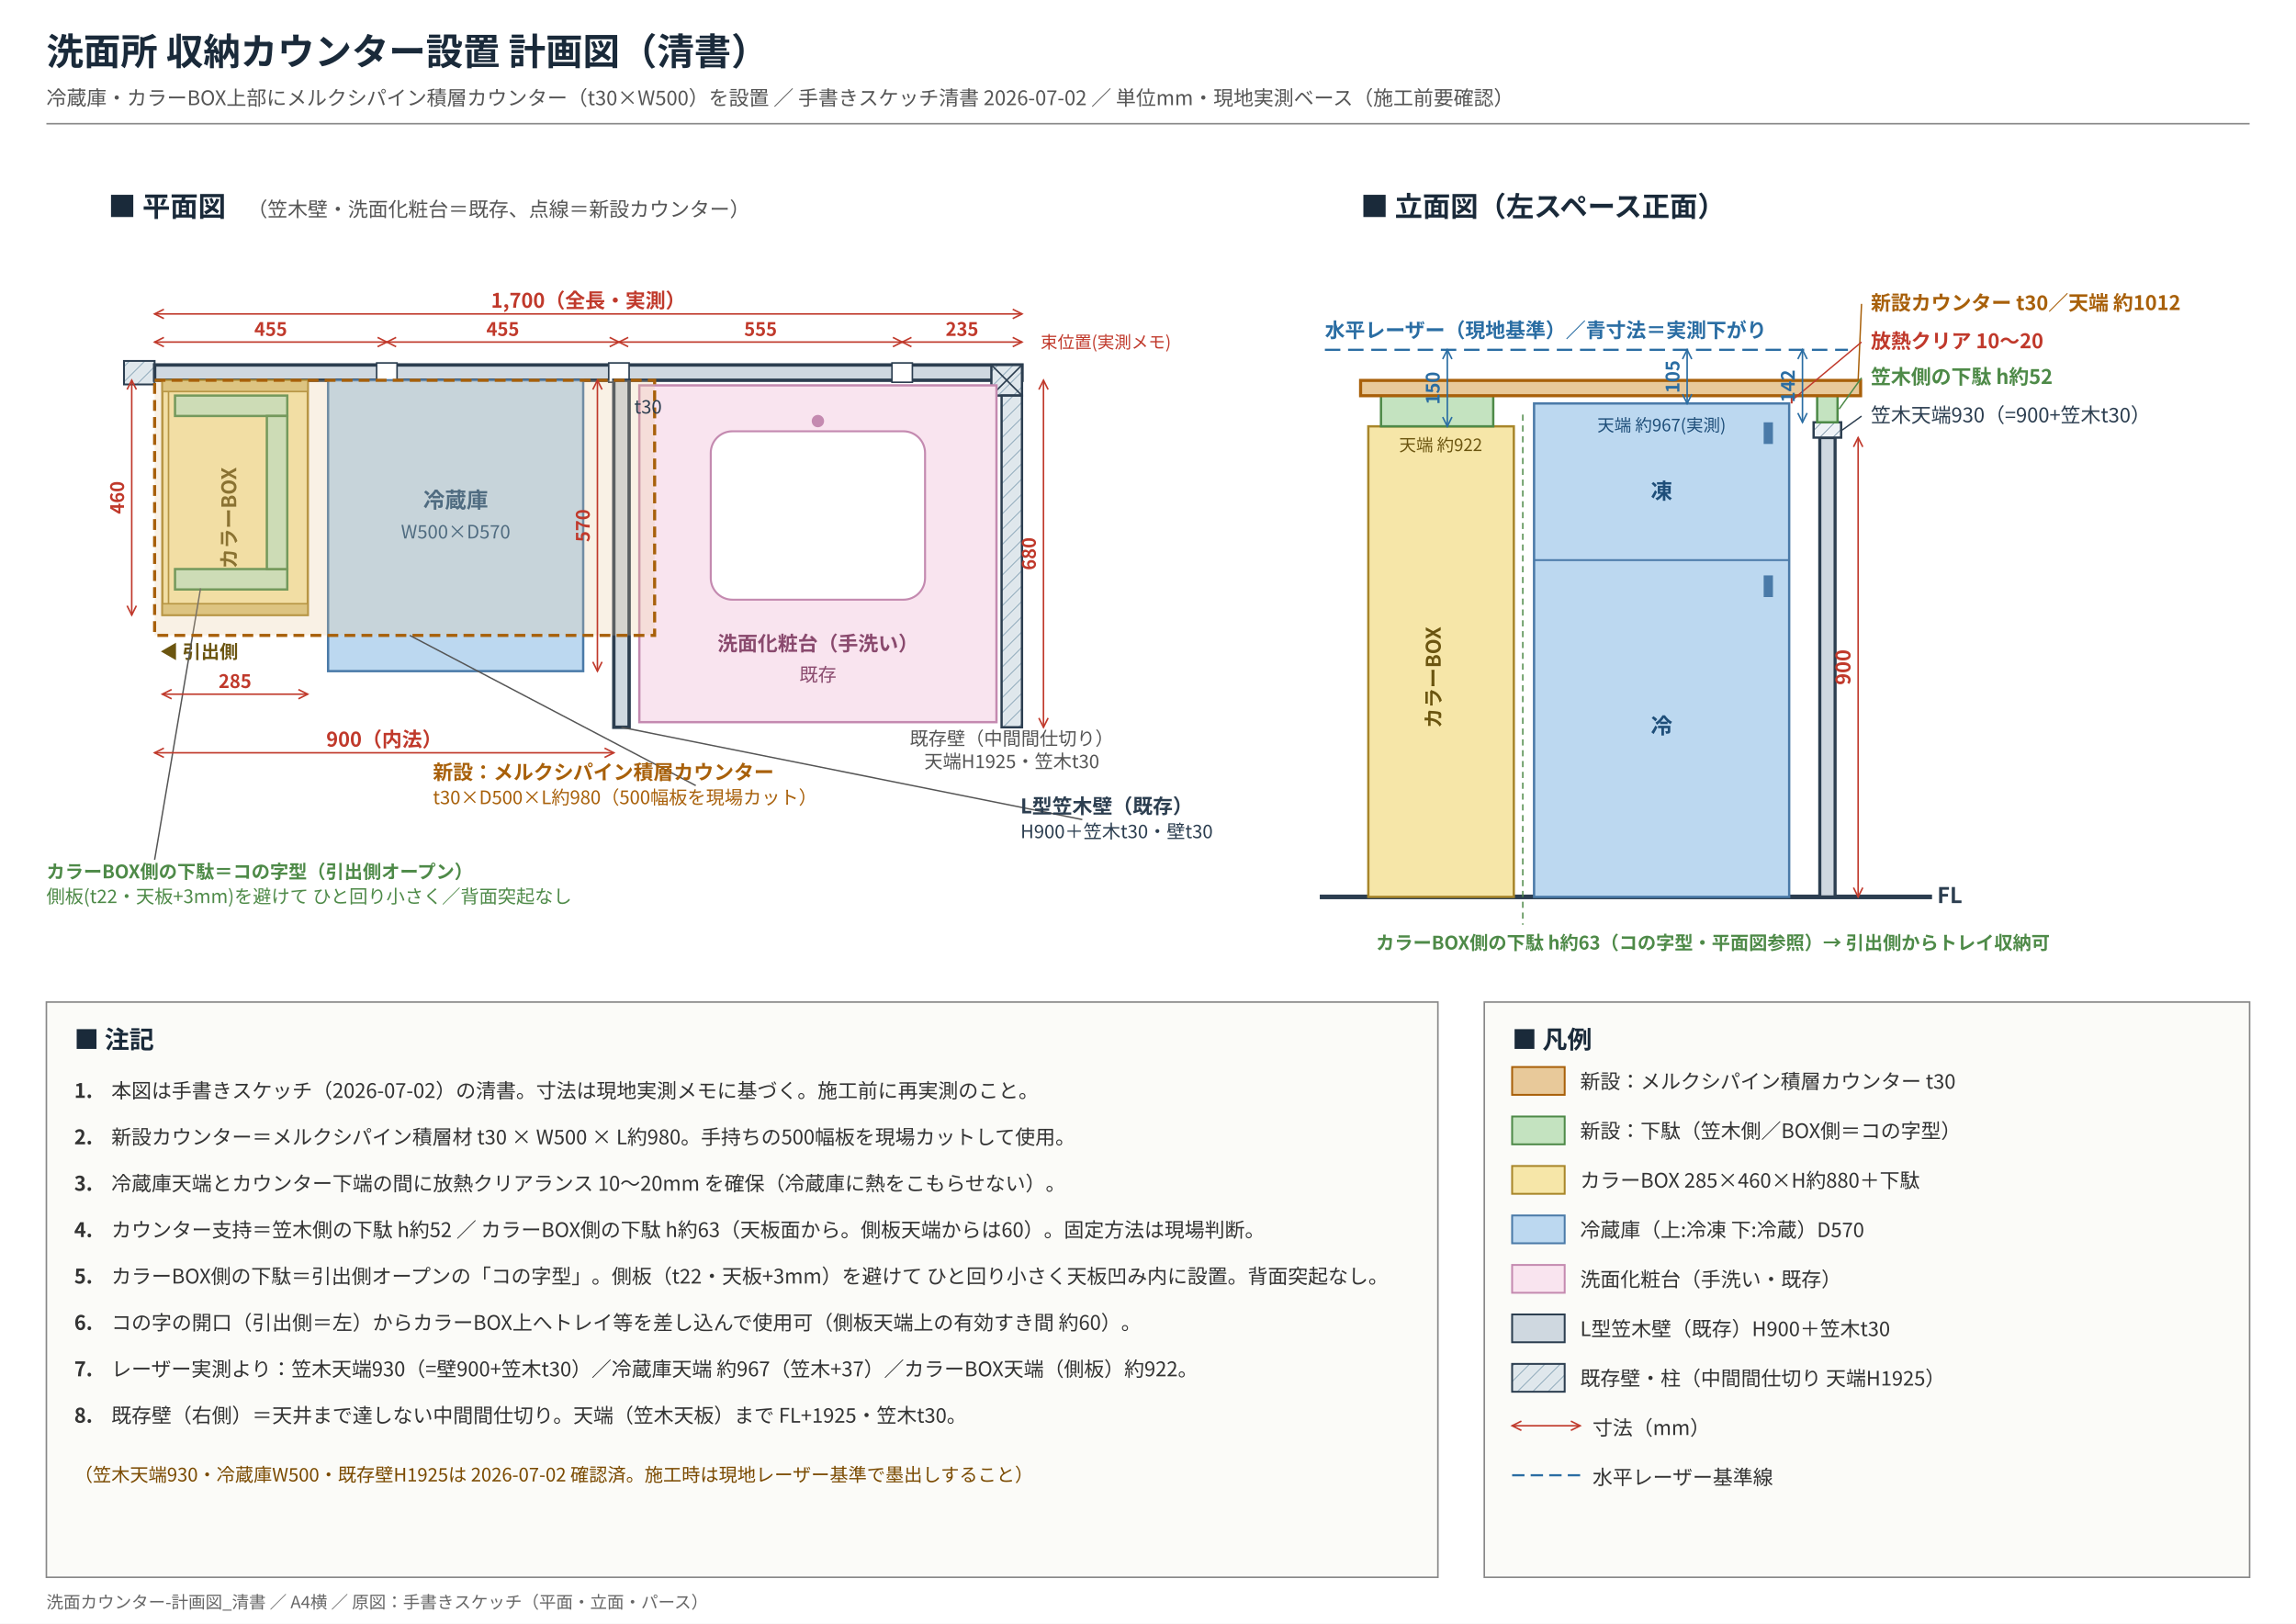
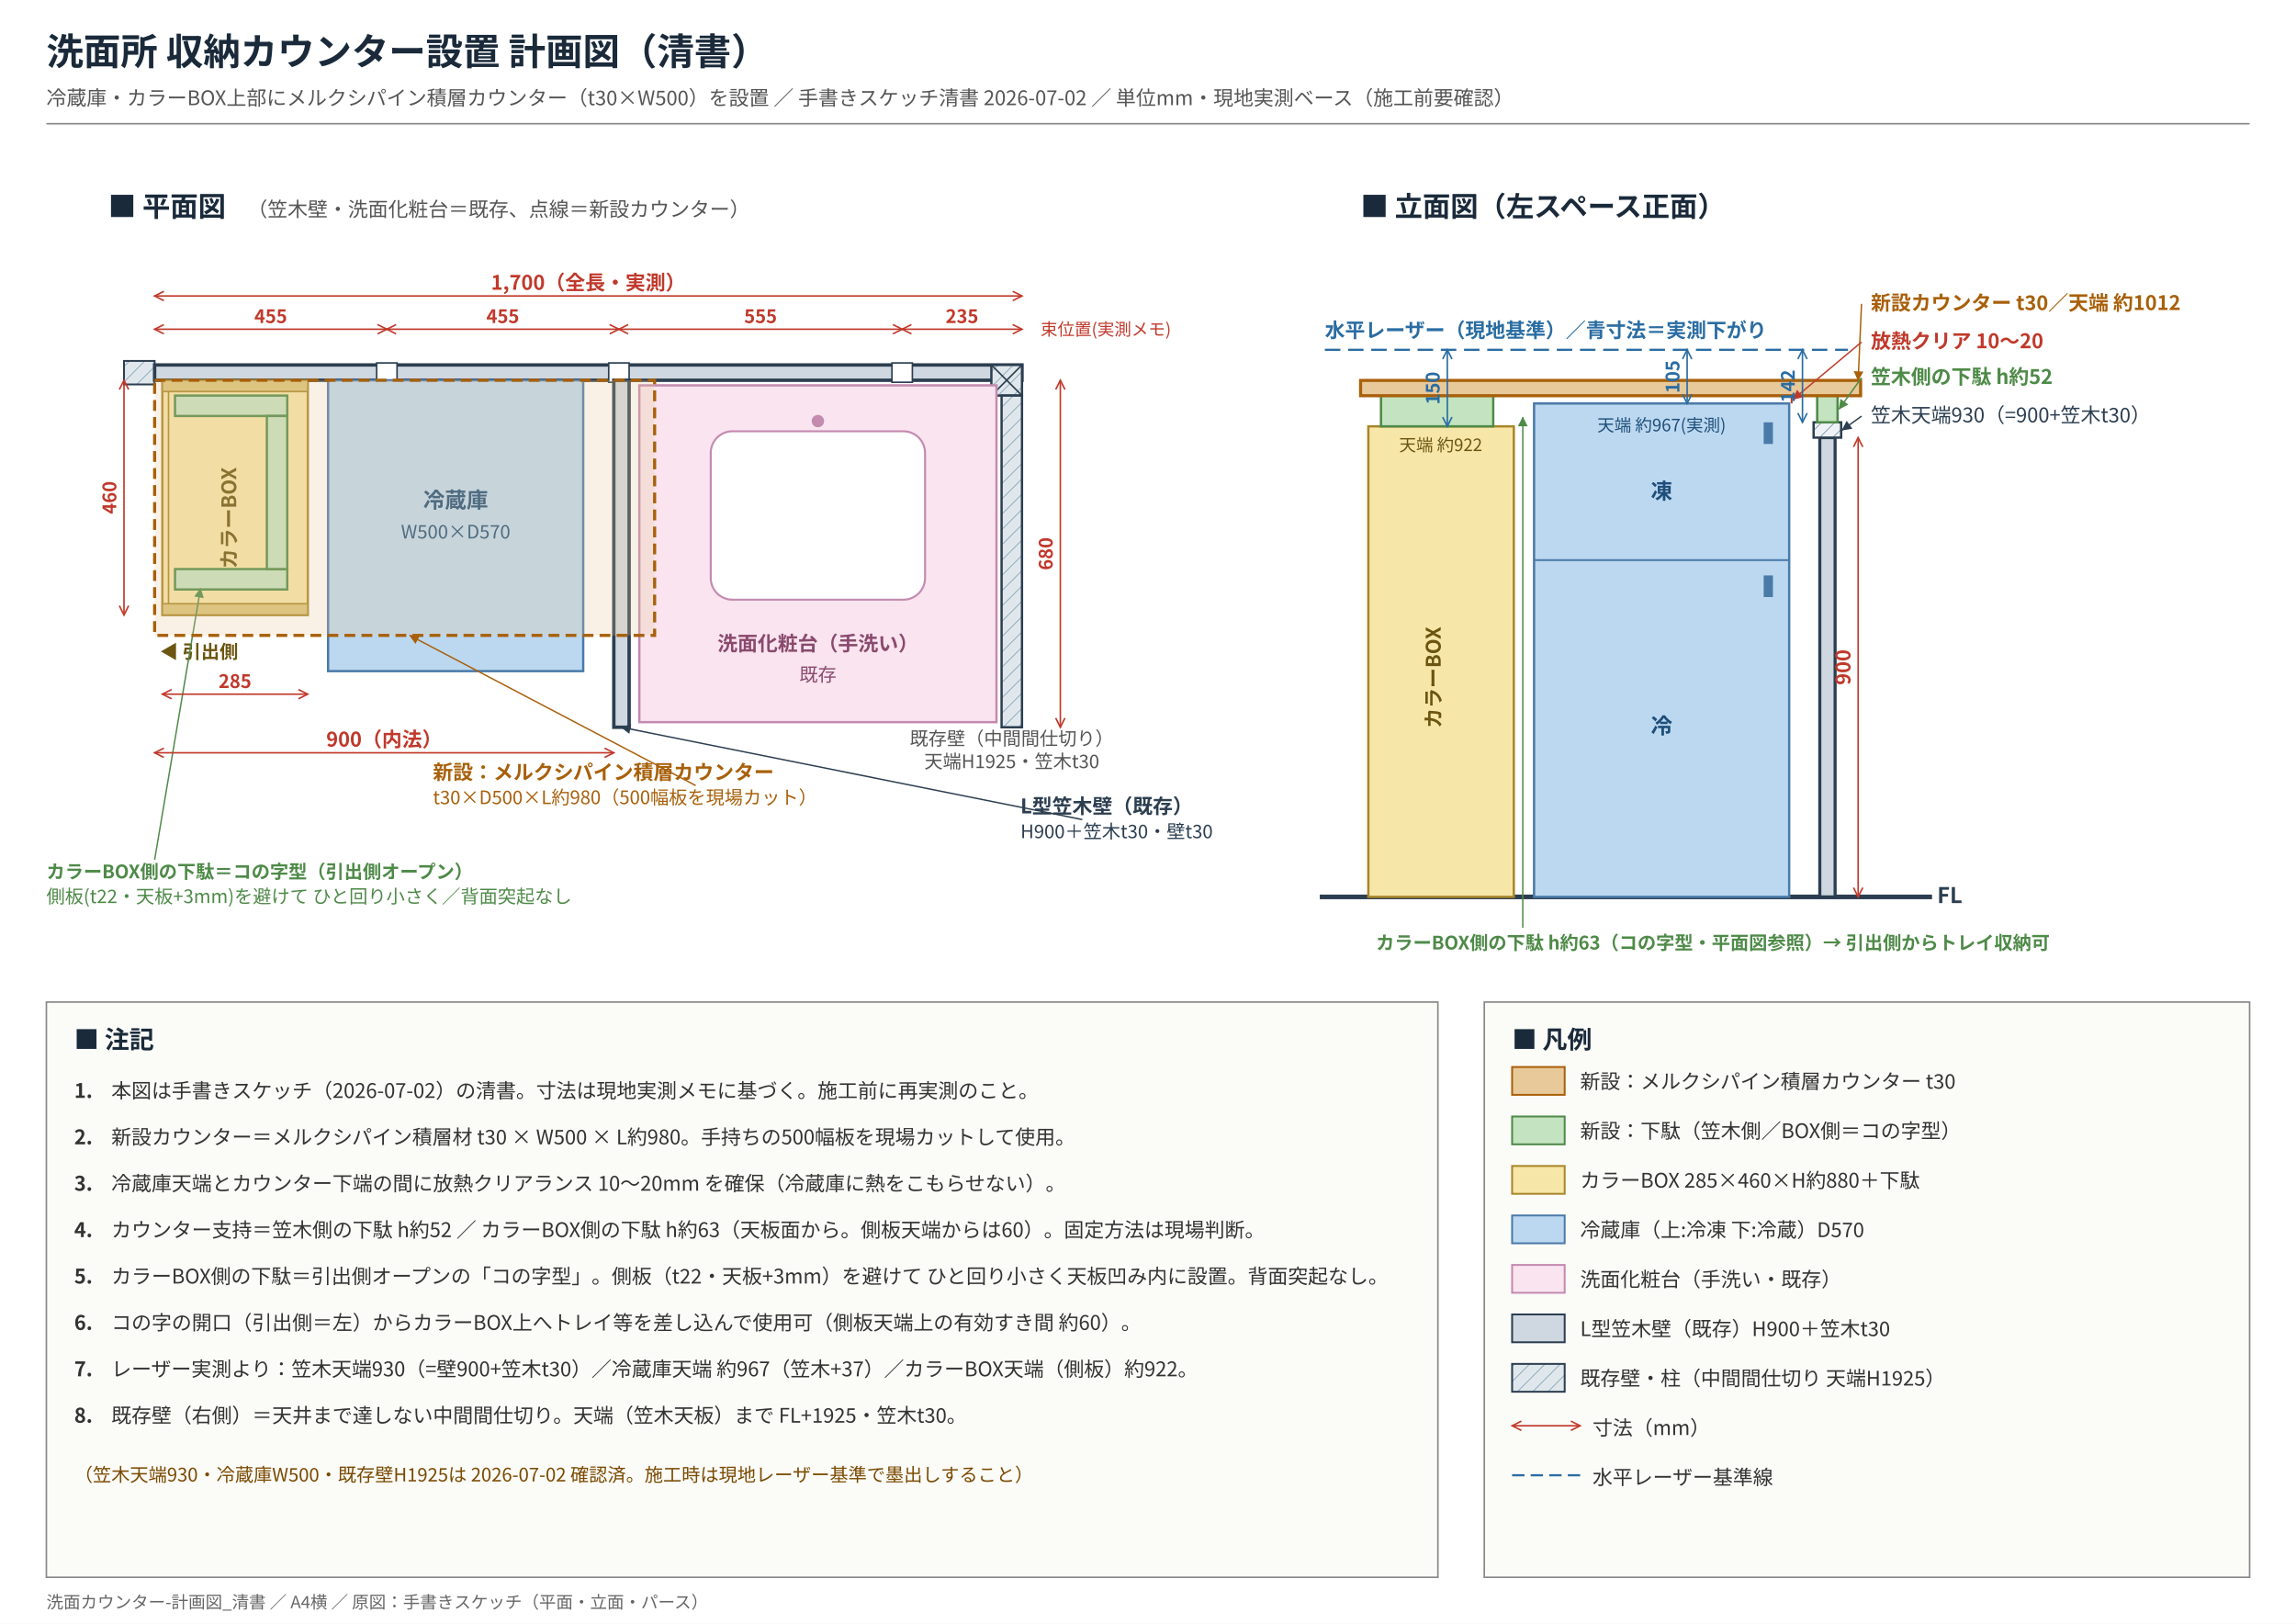
<svg xmlns="http://www.w3.org/2000/svg" viewBox="0 0 1485 1050" font-family="'Noto Sans CJK JP','Noto Sans JP',sans-serif">
  <defs>
    <marker id="dimS" markerWidth="10" markerHeight="10" refX="2" refY="5" orient="auto">
      <path d="M8,2 L2,5 L8,8" fill="none" stroke="#c0392b" stroke-width="1" />
    </marker>
    <marker id="dimE" markerWidth="10" markerHeight="10" refX="8" refY="5" orient="auto">
      <path d="M2,2 L8,5 L2,8" fill="none" stroke="#c0392b" stroke-width="1" />
    </marker>
    <marker id="dimSb" markerWidth="10" markerHeight="10" refX="2" refY="5" orient="auto">
      <path d="M8,2 L2,5 L8,8" fill="none" stroke="#2a6da3" stroke-width="1" />
    </marker>
    <marker id="dimEb" markerWidth="10" markerHeight="10" refX="8" refY="5" orient="auto">
      <path d="M2,2 L8,5 L2,8" fill="none" stroke="#2a6da3" stroke-width="1" />
    </marker>
    <pattern id="col" width="7" height="7" patternUnits="userSpaceOnUse" patternTransform="rotate(45)">
      <rect width="7" height="7" fill="#dfe7ec" />
      <line x1="0" y1="0" x2="0" y2="7" stroke="#9bb3c2" stroke-width="1.3" />
    </pattern>
    <pattern id="kasagi" width="6" height="6" patternUnits="userSpaceOnUse" patternTransform="rotate(45)">
      <rect width="6" height="6" fill="#eef2f6" />
      <line x1="0" y1="0" x2="0" y2="6" stroke="#7d94a6" stroke-width="1" />
    </pattern>
+     <marker id="la555" markerWidth="9" markerHeight="9" refX="8" refY="5" orient="auto">
+       <path d="M1.5,1.5 L8.5,5 L1.5,8.5 Z" fill="#555" />
+     </marker>
+     <marker id="laCTR" markerWidth="9" markerHeight="9" refX="8" refY="5" orient="auto">
+       <path d="M1.5,1.5 L8.5,5 L1.5,8.5 Z" fill="#a8600a" />
+     </marker>
+     <marker id="laWALL" markerWidth="9" markerHeight="9" refX="8" refY="5" orient="auto">
+       <path d="M1.5,1.5 L8.5,5 L1.5,8.5 Z" fill="#2c3e50" />
+     </marker>
+     <marker id="laGRN" markerWidth="9" markerHeight="9" refX="8" refY="5" orient="auto">
+       <path d="M1.5,1.5 L8.5,5 L1.5,8.5 Z" fill="#4e8a48" />
+     </marker>
+     <marker id="laDIM" markerWidth="9" markerHeight="9" refX="8" refY="5" orient="auto">
+       <path d="M1.5,1.5 L8.5,5 L1.5,8.5 Z" fill="#c0392b" />
+     </marker>
+     <marker id="laBRN" markerWidth="9" markerHeight="9" refX="8" refY="5" orient="auto">
+       <path d="M1.5,1.5 L8.5,5 L1.5,8.5 Z" fill="#6b5510" />
+     </marker>
  </defs>
  <rect x="0" y="0" width="1485" height="1050" fill="#ffffff" />
  <text x="30.0" y="42.0" font-size="24" fill="#1a2a3a" text-anchor="start" font-weight="bold">洗面所 収納カウンター設置 計画図（清書）</text>
  <text x="30.0" y="68.0" font-size="13" fill="#555" text-anchor="start">冷蔵庫・カラーBOX上部にメルクシパイン積層カウンター（t30×W500）を設置 ／ 手書きスケッチ清書 2026-07-02 ／ 単位mm・現地実測ベース（施工前要確認）</text>
  <line x1="30" y1="80" x2="1455" y2="80" stroke="#888" stroke-width="1" />
  <text x="70.0" y="140.0" font-size="18" fill="#1a2a3a" text-anchor="start" font-weight="bold">■ 平面図</text>
  <text x="160.0" y="140.0" font-size="13" fill="#555" text-anchor="start">（笠木壁・洗面化粧台＝既存、点線＝新設カウンター）</text>
  <rect x="80.2" y="233.4" width="19.8" height="15.2" fill="url(#col)" stroke="#2c3e50" stroke-width="1.2" />
  <rect x="100.0" y="236.0" width="561.0" height="9.9" fill="#cfd8e0" stroke="#2c3e50" stroke-width="2.2" />
  <rect x="243.6" y="234.7" width="13.2" height="12.5" fill="#ffffff" stroke="#2c3e50" stroke-width="1.0" />
  <rect x="393.7" y="234.7" width="13.2" height="12.5" fill="#ffffff" stroke="#2c3e50" stroke-width="1.0" />
  <rect x="576.9" y="234.7" width="13.2" height="12.5" fill="#ffffff" stroke="#2c3e50" stroke-width="1.0" />
  <rect x="397.0" y="245.9" width="9.9" height="224.4" fill="#cfd8e0" stroke="#2c3e50" stroke-width="2.2" />
  <rect x="641.2" y="236.0" width="19.8" height="19.8" fill="url(#col)" stroke="#2c3e50" stroke-width="1.5" />
  <line x1="641.2" y1="236.0" x2="661.0" y2="255.8" stroke="#2c3e50" stroke-width="1" />
  <line x1="661.0" y1="236.0" x2="641.2" y2="255.8" stroke="#2c3e50" stroke-width="1" />
  <rect x="647.8" y="255.8" width="13.2" height="214.5" fill="url(#col)" stroke="#2c3e50" stroke-width="1.5" />
  <text x="654.4" y="481.9" font-size="12" fill="#555" text-anchor="middle">既存壁（中間間仕切り）</text>
  <text x="654.4" y="496.7" font-size="12" fill="#555" text-anchor="middle">天端H1925・笠木t30</text>
  <rect x="105.0" y="245.9" width="94.1" height="151.8" fill="#f6e6a8" stroke="#a8862a" stroke-width="1.5" />
  <line x1="109.0" y1="245.9" x2="109.0" y2="397.7" stroke="#a8862a" stroke-width="1" />
  <rect x="105.0" y="245.9" width="94.1" height="7.3" fill="#d9c37a" stroke="#a8862a" stroke-width="1.0" />
  <rect x="105.0" y="390.4" width="94.1" height="7.3" fill="#d9c37a" stroke="#a8862a" stroke-width="1.0" />
  <text x="152.8" y="335.0" font-size="13" fill="#6b5510" text-anchor="middle" font-weight="bold" transform="rotate(-90 152.8 335.0)">カラーBOX</text>
  <rect x="113.2" y="255.8" width="72.6" height="13.2" fill="#c4e3c0" stroke="#4e8a48" stroke-width="1.5" />
  <rect x="113.2" y="368.0" width="72.6" height="13.2" fill="#c4e3c0" stroke="#4e8a48" stroke-width="1.5" />
  <rect x="172.6" y="269.0" width="13.2" height="99.0" fill="#c4e3c0" stroke="#4e8a48" stroke-width="1.5" />
  <text x="103.3" y="425.8" font-size="12" fill="#6b5510" text-anchor="start" font-weight="bold">◀ 引出側</text>
-   <line x1="100.0" y1="556.0" x2="129.7" y2="380.5" stroke="#555" stroke-width="0.9" />
+   <line x1="100.0" y1="556.0" x2="129.7" y2="380.5" stroke="#4e8a48" stroke-width="0.9" marker-end="url(#laGRN)" />
  <text x="30.0" y="568.0" font-size="12" fill="#4e8a48" text-anchor="start" font-weight="bold">カラーBOX側の下駄＝コの字型（引出側オープン）</text>
  <text x="30.0" y="584.0" font-size="12" fill="#4e8a48" text-anchor="start">側板(t22・天板+3mm)を避けて ひと回り小さく／背面突起なし</text>
  <rect x="212.2" y="245.9" width="165.0" height="188.1" fill="#bcd8f0" stroke="#4a7aa8" stroke-width="1.5" />
  <text x="294.7" y="328.4" font-size="14" fill="#1e4e79" text-anchor="middle" font-weight="bold">冷蔵庫</text>
  <text x="294.7" y="348.2" font-size="12" fill="#1e4e79" text-anchor="middle">W500×D570</text>
  <rect x="413.5" y="249.2" width="231.0" height="217.8" fill="#f9e4ef" stroke="#c48ab0" stroke-width="1.5" />
  <rect x="459.7" y="278.9" width="138.6" height="108.9" rx="14" fill="#ffffff" stroke="#c48ab0" stroke-width="1.3" />
  <circle cx="529.0" cy="272.3" r="4" fill="#c48ab0" />
  <text x="529.0" y="420.8" font-size="13" fill="#8a4a6e" text-anchor="middle" font-weight="bold">洗面化粧台（手洗い）</text>
  <text x="529.0" y="440.6" font-size="12" fill="#8a4a6e" text-anchor="middle">既存</text>
  <rect x="100.0" y="245.9" width="323.4" height="165.0" fill="#e8c99a" stroke="#a8600a" stroke-width="2.0" stroke-dasharray="7 4" fill-opacity="0.25" />
-   <line x1="265.0" y1="410.9" x2="450.0" y2="508.0" stroke="#555" stroke-width="0.9" />
+   <line x1="450.0" y1="508.0" x2="265.0" y2="410.9" stroke="#a8600a" stroke-width="0.9" marker-end="url(#laCTR)" />
  <text x="280.0" y="504.0" font-size="13" fill="#a8600a" text-anchor="start" font-weight="bold">新設：メルクシパイン積層カウンター</text>
  <text x="280.0" y="520.0" font-size="12" fill="#a8600a" text-anchor="start">t30×D500×L約980（500幅板を現場カット）</text>
-   <line x1="401.9" y1="470.3" x2="700.0" y2="530.0" stroke="#555" stroke-width="0.9" />
+   <line x1="700.0" y1="530.0" x2="401.9" y2="470.3" stroke="#2c3e50" stroke-width="0.9" marker-end="url(#laWALL)" />
  <text x="660.0" y="526.0" font-size="13" fill="#2c3e50" text-anchor="start" font-weight="bold">L型笠木壁（既存）</text>
  <text x="660.0" y="542.0" font-size="12" fill="#2c3e50" text-anchor="start">H900＋笠木t30・壁t30</text>
-   <text x="410.2" y="267.4" font-size="12" fill="#2c3e50" text-anchor="start">t30</text>
-   <line x1="100.0" y1="203.0" x2="661.0" y2="203.0" stroke="#c0392b" stroke-width="1" marker-start="url(#dimS)" marker-end="url(#dimE)" />
-   <text x="380.5" y="199.0" font-size="13" fill="#c0392b" text-anchor="middle" font-weight="bold">1,700（全長・実測）</text>
-   <line x1="100.0" y1="221.2" x2="250.2" y2="221.2" stroke="#c0392b" stroke-width="1" marker-start="url(#dimS)" marker-end="url(#dimE)" />
-   <text x="175.1" y="217.2" font-size="12" fill="#c0392b" text-anchor="middle" font-weight="bold">455</text>
-   <line x1="250.2" y1="221.2" x2="400.3" y2="221.2" stroke="#c0392b" stroke-width="1" marker-start="url(#dimS)" marker-end="url(#dimE)" />
-   <text x="325.2" y="217.2" font-size="12" fill="#c0392b" text-anchor="middle" font-weight="bold">455</text>
-   <line x1="400.3" y1="221.2" x2="583.5" y2="221.2" stroke="#c0392b" stroke-width="1" marker-start="url(#dimS)" marker-end="url(#dimE)" />
-   <text x="491.9" y="217.2" font-size="12" fill="#c0392b" text-anchor="middle" font-weight="bold">555</text>
-   <line x1="583.5" y1="221.2" x2="661.0" y2="221.2" stroke="#c0392b" stroke-width="1" marker-start="url(#dimS)" marker-end="url(#dimE)" />
-   <text x="622.2" y="217.2" font-size="12" fill="#c0392b" text-anchor="middle" font-weight="bold">235</text>
-   <text x="673.0" y="225.2" font-size="11" fill="#c0392b" text-anchor="start">束位置(実測メモ)</text>
+   <line x1="100.0" y1="191.4" x2="661.0" y2="191.4" stroke="#c0392b" stroke-width="1" marker-start="url(#dimS)" marker-end="url(#dimE)" />
+   <text x="380.5" y="187.4" font-size="13" fill="#c0392b" text-anchor="middle" font-weight="bold">1,700（全長・実測）</text>
+   <line x1="100.0" y1="212.9" x2="250.2" y2="212.9" stroke="#c0392b" stroke-width="1" marker-start="url(#dimS)" marker-end="url(#dimE)" />
+   <text x="175.1" y="208.9" font-size="12" fill="#c0392b" text-anchor="middle" font-weight="bold">455</text>
+   <line x1="250.2" y1="212.9" x2="400.3" y2="212.9" stroke="#c0392b" stroke-width="1" marker-start="url(#dimS)" marker-end="url(#dimE)" />
+   <text x="325.2" y="208.9" font-size="12" fill="#c0392b" text-anchor="middle" font-weight="bold">455</text>
+   <line x1="400.3" y1="212.9" x2="583.5" y2="212.9" stroke="#c0392b" stroke-width="1" marker-start="url(#dimS)" marker-end="url(#dimE)" />
+   <text x="491.9" y="208.9" font-size="12" fill="#c0392b" text-anchor="middle" font-weight="bold">555</text>
+   <line x1="583.5" y1="212.9" x2="661.0" y2="212.9" stroke="#c0392b" stroke-width="1" marker-start="url(#dimS)" marker-end="url(#dimE)" />
+   <text x="622.2" y="208.9" font-size="12" fill="#c0392b" text-anchor="middle" font-weight="bold">235</text>
+   <text x="673.0" y="216.9" font-size="11" fill="#c0392b" text-anchor="start">束位置(実測メモ)</text>
  <line x1="100.0" y1="486.8" x2="397.0" y2="486.8" stroke="#c0392b" stroke-width="1" marker-start="url(#dimS)" marker-end="url(#dimE)" />
  <text x="248.5" y="482.8" font-size="13" fill="#c0392b" text-anchor="middle" font-weight="bold">900（内法）</text>
  <line x1="105.0" y1="448.9" x2="199.0" y2="448.9" stroke="#c0392b" stroke-width="1" marker-start="url(#dimS)" marker-end="url(#dimE)" />
  <text x="152.0" y="444.9" font-size="12" fill="#c0392b" text-anchor="middle" font-weight="bold">285</text>
-   <line x1="85.2" y1="245.9" x2="85.2" y2="397.7" stroke="#c0392b" stroke-width="1" marker-start="url(#dimS)" marker-end="url(#dimE)" />
-   <text x="80.2" y="321.8" font-size="12" fill="#c0392b" text-anchor="middle" font-weight="bold" transform="rotate(-90 80.2 321.8)">460</text>
-   <line x1="386.4" y1="245.9" x2="386.4" y2="434.0" stroke="#c0392b" stroke-width="1" marker-start="url(#dimS)" marker-end="url(#dimE)" />
-   <text x="381.4" y="339.9" font-size="12" fill="#c0392b" text-anchor="middle" font-weight="bold" transform="rotate(-90 381.4 339.9)">570</text>
-   <line x1="674.9" y1="245.9" x2="674.9" y2="470.3" stroke="#c0392b" stroke-width="1" marker-start="url(#dimS)" marker-end="url(#dimE)" />
-   <text x="669.9" y="358.1" font-size="12" fill="#c0392b" text-anchor="middle" font-weight="bold" transform="rotate(-90 669.9 358.1)">680</text>
+   <line x1="80.2" y1="245.9" x2="80.2" y2="397.7" stroke="#c0392b" stroke-width="1" marker-start="url(#dimS)" marker-end="url(#dimE)" />
+   <text x="75.2" y="321.8" font-size="12" fill="#c0392b" text-anchor="middle" font-weight="bold" transform="rotate(-90 75.2 321.8)">460</text>
+   <line x1="685.8" y1="245.9" x2="685.8" y2="470.3" stroke="#c0392b" stroke-width="1" marker-start="url(#dimS)" marker-end="url(#dimE)" />
+   <text x="680.8" y="358.1" font-size="12" fill="#c0392b" text-anchor="middle" font-weight="bold" transform="rotate(-90 680.8 358.1)">680</text>
  <text x="880.0" y="140.0" font-size="18" fill="#1a2a3a" text-anchor="start" font-weight="bold">■ 立面図（左スペース正面）</text>
  <line x1="853.6" y1="580.0" x2="1249.6" y2="580.0" stroke="#2c3e50" stroke-width="3" />
  <text x="1252.9" y="584.0" font-size="14" fill="#2c3e50" text-anchor="start" font-weight="bold">FL</text>
  <rect x="885.0" y="275.7" width="94.1" height="304.3" fill="#f6e6a8" stroke="#a8862a" stroke-width="1.5" />
  <text x="931.8" y="438.1" font-size="13" fill="#6b5510" text-anchor="middle" font-weight="bold" transform="rotate(-90 931.8 438.1)">カラーBOX</text>
  <text x="931.8" y="291.7" font-size="11" fill="#6b5510" text-anchor="middle">天端 約922</text>
  <rect x="992.2" y="260.9" width="165.0" height="319.1" fill="#bcd8f0" stroke="#4a7aa8" stroke-width="1.5" />
  <line x1="992.2" y1="362.2" x2="1157.2" y2="362.2" stroke="#4a7aa8" stroke-width="1.2" />
  <text x="1074.7" y="278.9" font-size="11" fill="#1e4e79" text-anchor="middle">天端 約967(実測)</text>
  <text x="1074.7" y="322.6" font-size="14" fill="#1e4e79" text-anchor="middle" font-weight="bold">凍</text>
  <text x="1074.7" y="474.4" font-size="14" fill="#1e4e79" text-anchor="middle" font-weight="bold">冷</text>
  <rect x="1140.7" y="372.1" width="6" height="14" fill="#4a7aa8" />
  <rect x="1140.7" y="273.1" width="6" height="14" fill="#4a7aa8" />
  <rect x="1177.0" y="283.0" width="9.9" height="297.0" fill="#cfd8e0" stroke="#2c3e50" stroke-width="2.0" />
  <rect x="1173.0" y="273.1" width="17.8" height="9.9" fill="url(#kasagi)" stroke="#2c3e50" stroke-width="1.5" />
  <rect x="1175.3" y="255.9" width="13.2" height="17.2" fill="#c4e3c0" stroke="#4e8a48" stroke-width="1.5" />
  <rect x="893.2" y="255.9" width="72.6" height="19.8" fill="#c4e3c0" stroke="#4e8a48" stroke-width="1.5" />
  <rect x="880.0" y="246.0" width="323.4" height="9.9" fill="#e8c99a" stroke="#a8600a" stroke-width="2.0" />
  <line x1="1158.8" y1="260.9" x2="1158.8" y2="255.9" stroke="#c0392b" stroke-width="1.2" />
-   <line x1="1204.0" y1="196.5" x2="1201.8" y2="246.0" stroke="#a8600a" stroke-width="0.9" />
+   <line x1="1204.0" y1="196.5" x2="1201.8" y2="246.0" stroke="#a8600a" stroke-width="0.9" marker-end="url(#laCTR)" />
  <text x="1210.0" y="200.5" font-size="13" fill="#a8600a" text-anchor="start" font-weight="bold">新設カウンター t30／天端 約1012</text>
-   <line x1="1204.0" y1="221.2" x2="1159.8" y2="258.2" stroke="#c0392b" stroke-width="0.9" />
+   <line x1="1204.0" y1="221.2" x2="1159.8" y2="258.2" stroke="#c0392b" stroke-width="0.9" marker-end="url(#laDIM)" />
  <text x="1210.0" y="225.2" font-size="13" fill="#c0392b" text-anchor="start" font-weight="bold">放熱クリア 10〜20</text>
-   <line x1="1204.0" y1="244.3" x2="1189.5" y2="264.5" stroke="#4e8a48" stroke-width="0.9" />
+   <line x1="1204.0" y1="244.3" x2="1189.5" y2="264.5" stroke="#4e8a48" stroke-width="0.9" marker-end="url(#laGRN)" />
  <text x="1210.0" y="248.3" font-size="13" fill="#4e8a48" text-anchor="start" font-weight="bold">笠木側の下駄 h約52</text>
-   <line x1="1204.0" y1="269.1" x2="1191.5" y2="278.1" stroke="#2c3e50" stroke-width="0.9" />
+   <line x1="1204.0" y1="269.1" x2="1191.5" y2="278.1" stroke="#2c3e50" stroke-width="0.9" marker-end="url(#laWALL)" />
  <text x="1210.0" y="273.1" font-size="13" fill="#2c3e50" text-anchor="start">笠木天端930（=900+笠木t30）</text>
  <line x1="856.9" y1="226.2" x2="1195.2" y2="226.2" stroke="#2a6da3" stroke-width="1.4" stroke-dasharray="10 5" />
  <text x="856.9" y="218.2" font-size="13" fill="#2a6da3" text-anchor="start" font-weight="bold">水平レーザー（現地基準）／青寸法＝実測下がり</text>
  <line x1="936.1" y1="226.2" x2="936.1" y2="275.7" stroke="#2a6da3" stroke-width="1" marker-start="url(#dimSb)" marker-end="url(#dimEb)" />
  <text x="931.1" y="251.0" font-size="12" fill="#2a6da3" text-anchor="middle" font-weight="bold" transform="rotate(-90 931.1 251.0)">150</text>
  <line x1="1091.2" y1="226.2" x2="1091.2" y2="260.9" stroke="#2a6da3" stroke-width="1" marker-start="url(#dimSb)" marker-end="url(#dimEb)" />
  <text x="1086.2" y="243.6" font-size="12" fill="#2a6da3" text-anchor="middle" font-weight="bold" transform="rotate(-90 1086.2 243.6)">105</text>
  <line x1="1165.8" y1="226.2" x2="1165.8" y2="273.1" stroke="#2a6da3" stroke-width="1" marker-start="url(#dimSb)" marker-end="url(#dimEb)" />
  <text x="1160.8" y="249.7" font-size="12" fill="#2a6da3" text-anchor="middle" font-weight="bold" transform="rotate(-90 1160.8 249.7)">142</text>
  <line x1="1201.8" y1="283.0" x2="1201.8" y2="580.0" stroke="#c0392b" stroke-width="1" marker-start="url(#dimS)" marker-end="url(#dimE)" />
  <text x="1196.8" y="431.5" font-size="13" fill="#c0392b" text-anchor="middle" font-weight="bold" transform="rotate(-90 1196.8 431.5)">900</text>
-   <path d="M 984.9,268.1 L 984.9,598.0" stroke="#4e8a48" stroke-width="0.9" stroke-dasharray="4 3" />
+   <line x1="984.9" y1="600.0" x2="984.9" y2="269.8" stroke="#4e8a48" stroke-width="0.9" marker-end="url(#laGRN)" />
  <text x="889.9" y="614.0" font-size="12" fill="#4e8a48" text-anchor="start" font-weight="bold">カラーBOX側の下駄 h約63（コの字型・平面図参照）→ 引出側からトレイ収納可</text>
  <rect x="30" y="648" width="900" height="372" fill="#fbfbf8" stroke="#888" stroke-width="1" />
  <text x="48.0" y="678.0" font-size="16" fill="#1a2a3a" text-anchor="start" font-weight="bold">■ 注記</text>
  <text x="48.0" y="710.0" font-size="13" fill="#333" text-anchor="start" font-weight="bold">1.</text>
  <text x="72.0" y="710.0" font-size="13" fill="#333" text-anchor="start">本図は手書きスケッチ（2026-07-02）の清書。寸法は現地実測メモに基づく。施工前に再実測のこと。</text>
  <text x="48.0" y="740.0" font-size="13" fill="#333" text-anchor="start" font-weight="bold">2.</text>
  <text x="72.0" y="740.0" font-size="13" fill="#333" text-anchor="start">新設カウンター＝メルクシパイン積層材 t30 × W500 × L約980。手持ちの500幅板を現場カットして使用。</text>
  <text x="48.0" y="770.0" font-size="13" fill="#333" text-anchor="start" font-weight="bold">3.</text>
  <text x="72.0" y="770.0" font-size="13" fill="#333" text-anchor="start">冷蔵庫天端とカウンター下端の間に放熱クリアランス 10〜20mm を確保（冷蔵庫に熱をこもらせない）。</text>
  <text x="48.0" y="800.0" font-size="13" fill="#333" text-anchor="start" font-weight="bold">4.</text>
  <text x="72.0" y="800.0" font-size="13" fill="#333" text-anchor="start">カウンター支持＝笠木側の下駄 h約52 ／ カラーBOX側の下駄 h約63（天板面から。側板天端からは60）。固定方法は現場判断。</text>
  <text x="48.0" y="830.0" font-size="13" fill="#333" text-anchor="start" font-weight="bold">5.</text>
  <text x="72.0" y="830.0" font-size="13" fill="#333" text-anchor="start">カラーBOX側の下駄＝引出側オープンの「コの字型」。側板（t22・天板+3mm）を避けて ひと回り小さく天板凹み内に設置。背面突起なし。</text>
  <text x="48.0" y="860.0" font-size="13" fill="#333" text-anchor="start" font-weight="bold">6.</text>
  <text x="72.0" y="860.0" font-size="13" fill="#333" text-anchor="start">コの字の開口（引出側＝左）からカラーBOX上へトレイ等を差し込んで使用可（側板天端上の有効すき間 約60）。</text>
  <text x="48.0" y="890.0" font-size="13" fill="#333" text-anchor="start" font-weight="bold">7.</text>
  <text x="72.0" y="890.0" font-size="13" fill="#333" text-anchor="start">レーザー実測より：笠木天端930（=壁900+笠木t30）／冷蔵庫天端 約967（笠木+37）／カラーBOX天端（側板）約922。</text>
  <text x="48.0" y="920.0" font-size="13" fill="#333" text-anchor="start" font-weight="bold">8.</text>
  <text x="72.0" y="920.0" font-size="13" fill="#333" text-anchor="start">既存壁（右側）＝天井まで達しない中間間仕切り。天端（笠木天板）まで FL+1925・笠木t30。</text>
  <text x="48.0" y="958.0" font-size="12" fill="#7a4a00" text-anchor="start">（笠木天端930・冷蔵庫W500・既存壁H1925は 2026-07-02 確認済。施工時は現地レーザー基準で墨出しすること）</text>
  <rect x="960" y="648" width="495" height="372" fill="#fbfbf8" stroke="#888" stroke-width="1" />
  <text x="978.0" y="678.0" font-size="16" fill="#1a2a3a" text-anchor="start" font-weight="bold">■ 凡例</text>
  <rect x="978.0" y="690.0" width="34.0" height="18.0" fill="#e8c99a" stroke="#a8600a" stroke-width="1.2" />
  <text x="1022.0" y="704.0" font-size="13" fill="#333" text-anchor="start">新設：メルクシパイン積層カウンター t30</text>
  <rect x="978.0" y="722.0" width="34.0" height="18.0" fill="#c4e3c0" stroke="#4e8a48" stroke-width="1.2" />
  <text x="1022.0" y="736.0" font-size="13" fill="#333" text-anchor="start">新設：下駄（笠木側／BOX側＝コの字型）</text>
  <rect x="978.0" y="754.0" width="34.0" height="18.0" fill="#f6e6a8" stroke="#a8862a" stroke-width="1.2" />
  <text x="1022.0" y="768.0" font-size="13" fill="#333" text-anchor="start">カラーBOX 285×460×H約880＋下駄</text>
  <rect x="978.0" y="786.0" width="34.0" height="18.0" fill="#bcd8f0" stroke="#4a7aa8" stroke-width="1.2" />
  <text x="1022.0" y="800.0" font-size="13" fill="#333" text-anchor="start">冷蔵庫（上:冷凍 下:冷蔵）D570</text>
  <rect x="978.0" y="818.0" width="34.0" height="18.0" fill="#f9e4ef" stroke="#c48ab0" stroke-width="1.2" />
  <text x="1022.0" y="832.0" font-size="13" fill="#333" text-anchor="start">洗面化粧台（手洗い・既存）</text>
  <rect x="978.0" y="850.0" width="34.0" height="18.0" fill="#cfd8e0" stroke="#2c3e50" stroke-width="1.2" />
  <text x="1022.0" y="864.0" font-size="13" fill="#333" text-anchor="start">L型笠木壁（既存）H900＋笠木t30</text>
  <rect x="978.0" y="882.0" width="34.0" height="18.0" fill="url(#col)" stroke="#2c3e50" stroke-width="1.2" />
  <text x="1022.0" y="896.0" font-size="13" fill="#333" text-anchor="start">既存壁・柱（中間間仕切り 天端H1925）</text>
  <line x1="978" y1="922" x2="1022" y2="922" stroke="#c0392b" stroke-width="1" marker-start="url(#dimS)" marker-end="url(#dimE)" />
  <text x="1030.0" y="928.0" font-size="13" fill="#333" text-anchor="start">寸法（mm）</text>
  <line x1="978" y1="954" x2="1022" y2="954" stroke="#2a6da3" stroke-width="1.4" stroke-dasharray="8 4" />
  <text x="1030.0" y="960.0" font-size="13" fill="#333" text-anchor="start">水平レーザー基準線</text>
  <text x="30.0" y="1040.0" font-size="11" fill="#666" text-anchor="start">洗面カウンター-計画図_清書 ／ A4横 ／ 原図：手書きスケッチ（平面・立面・パース）</text>
</svg>
